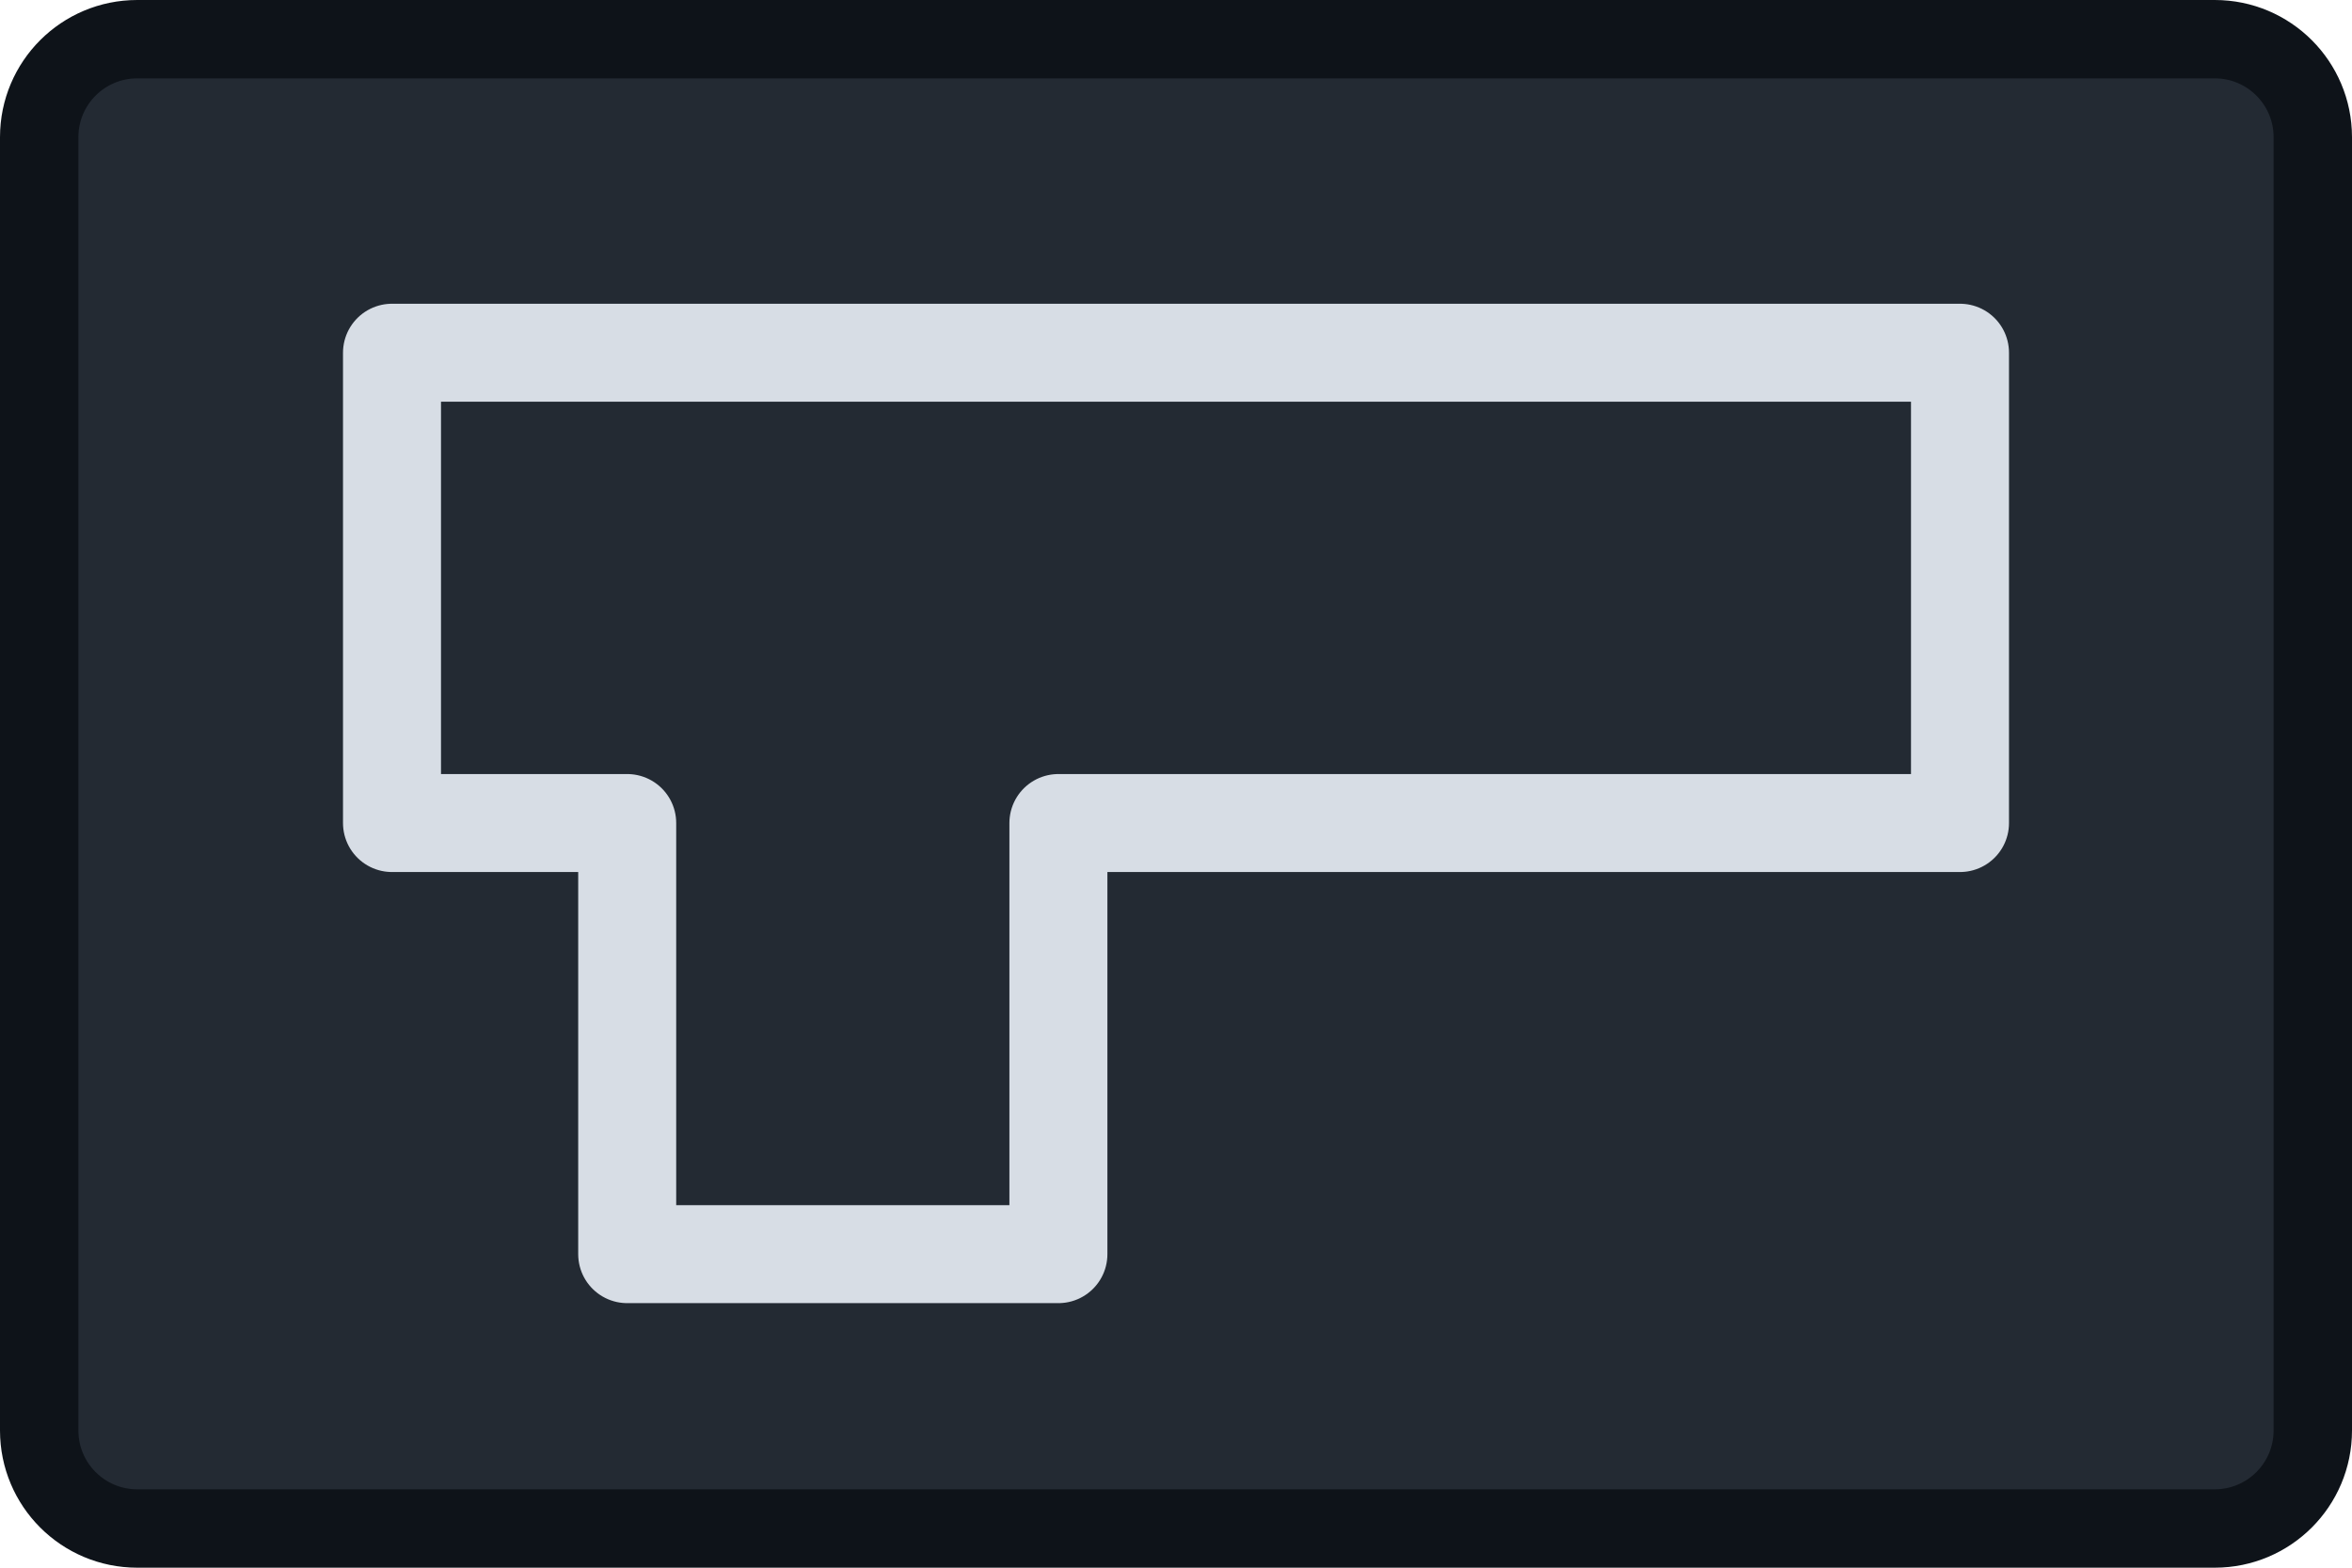
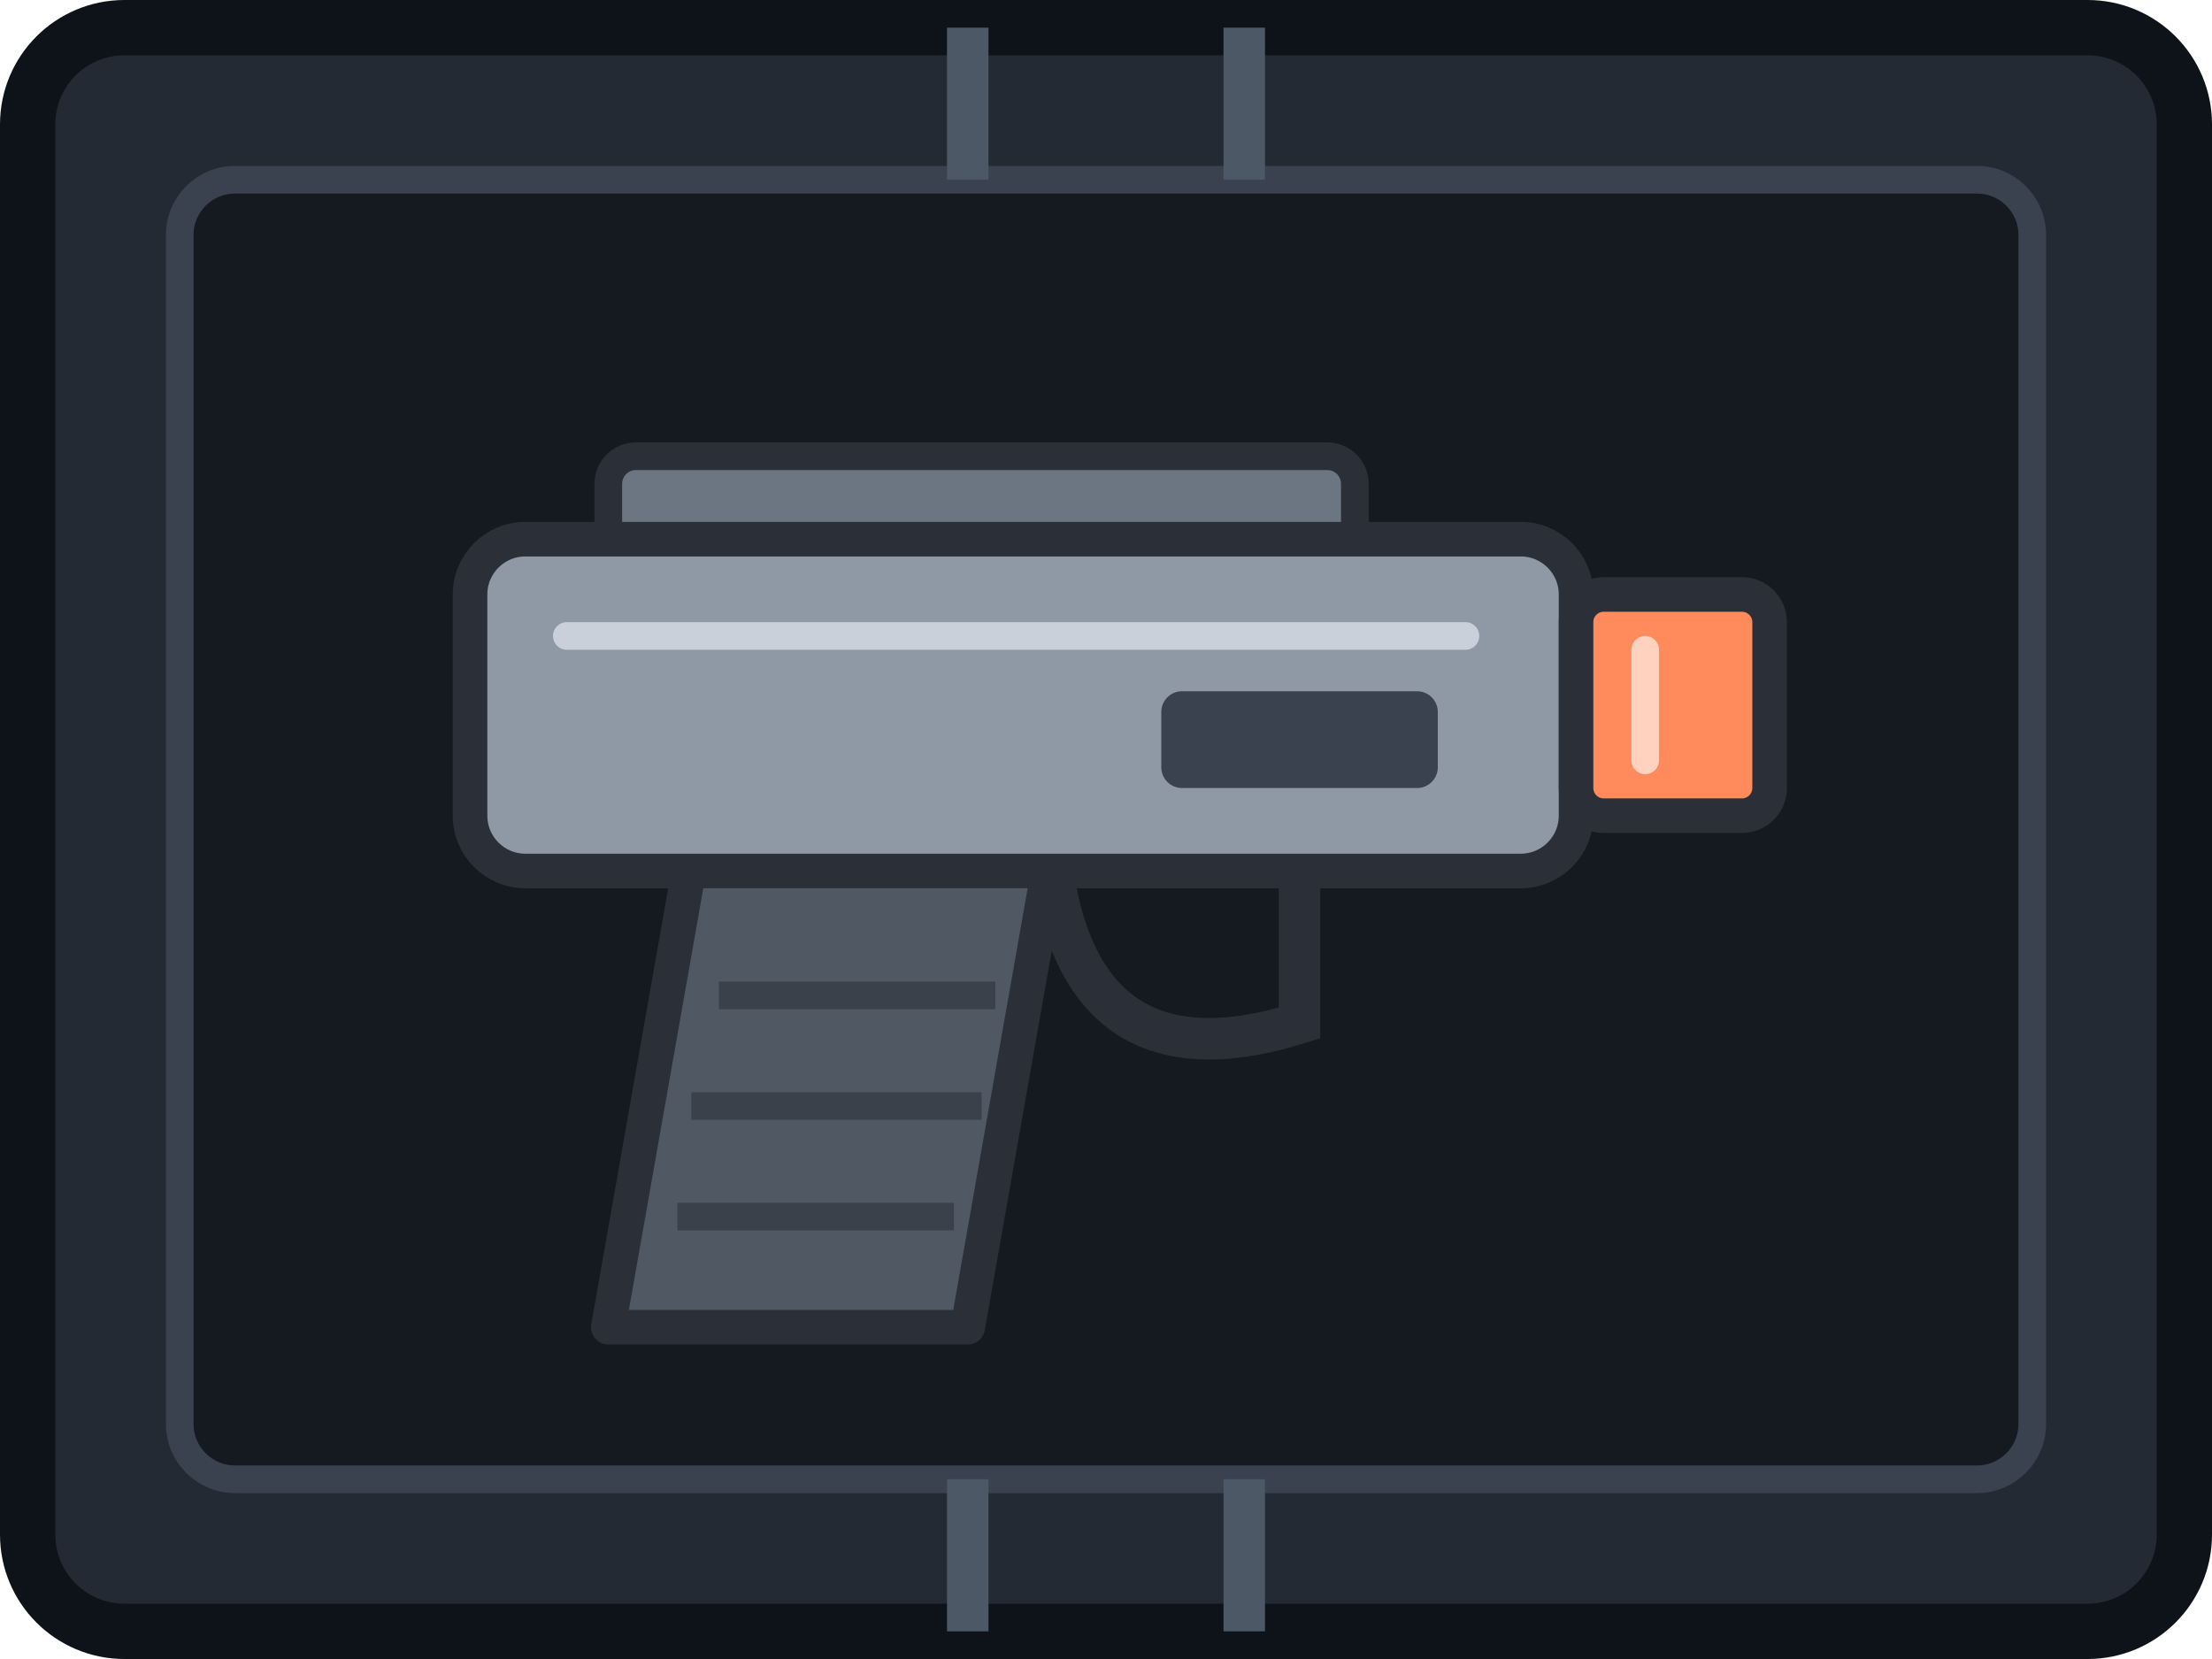
- <svg xmlns="http://www.w3.org/2000/svg" viewBox="0 0 120 80" width="12" height="8">
+ <svg xmlns="http://www.w3.org/2000/svg" viewBox="0 0 160 120" width="16" height="12">
  <g>
-     <rect x="2" y="2" width="116" height="76" rx="5" fill="#232a33" stroke="#0e1319" stroke-width="4" />
-     <path d="M20 18H100V42H54V64H32V42H20Z" fill="none" stroke="#d7dde5" stroke-width="5" stroke-linejoin="round" />
+     <rect x="2" y="2" width="156" height="116" rx="7" fill="#232a33" stroke="#0e1319" stroke-width="4" />
+     <rect x="13" y="13" width="134" height="94" rx="4" fill="#151a21" stroke="#39424e" stroke-width="2" />
+     <path d="M70 2V13M90 2V13M70 107V118M90 107V118" stroke="#4d5866" stroke-width="3" />
+     <rect x="44" y="33" width="54" height="7" rx="2" fill="#6c7582" stroke="#2b3038" stroke-width="2" />
+     <path d="M50 62H76L70 96H44Z" fill="#505863" stroke="#2b3038" stroke-width="2.500" stroke-linejoin="round" />
+     <path d="M52 72H72M50 80H71M49 88H69" stroke="#3a414b" stroke-width="2" />
+     <path d="M76 62Q78 79 94 74V62" fill="none" stroke="#2b3038" stroke-width="3" stroke-linecap="round" />
+     <rect x="34" y="39" width="80" height="24" rx="4" fill="#8f98a5" stroke="#2b3038" stroke-width="2.500" />
+     <path d="M41 46H106" stroke="#c9d0d9" stroke-width="2" stroke-linecap="round" />
+     <rect x="84" y="50" width="20" height="7" rx="1.500" fill="#39424e" />
+     <rect x="114" y="43" width="14" height="16" rx="2" fill="#ff8a5c" stroke="#2b3038" stroke-width="2.500" />
+     <path d="M119 47V55" stroke="#ffd2bf" stroke-width="2" stroke-linecap="round" />
  </g>
</svg>
